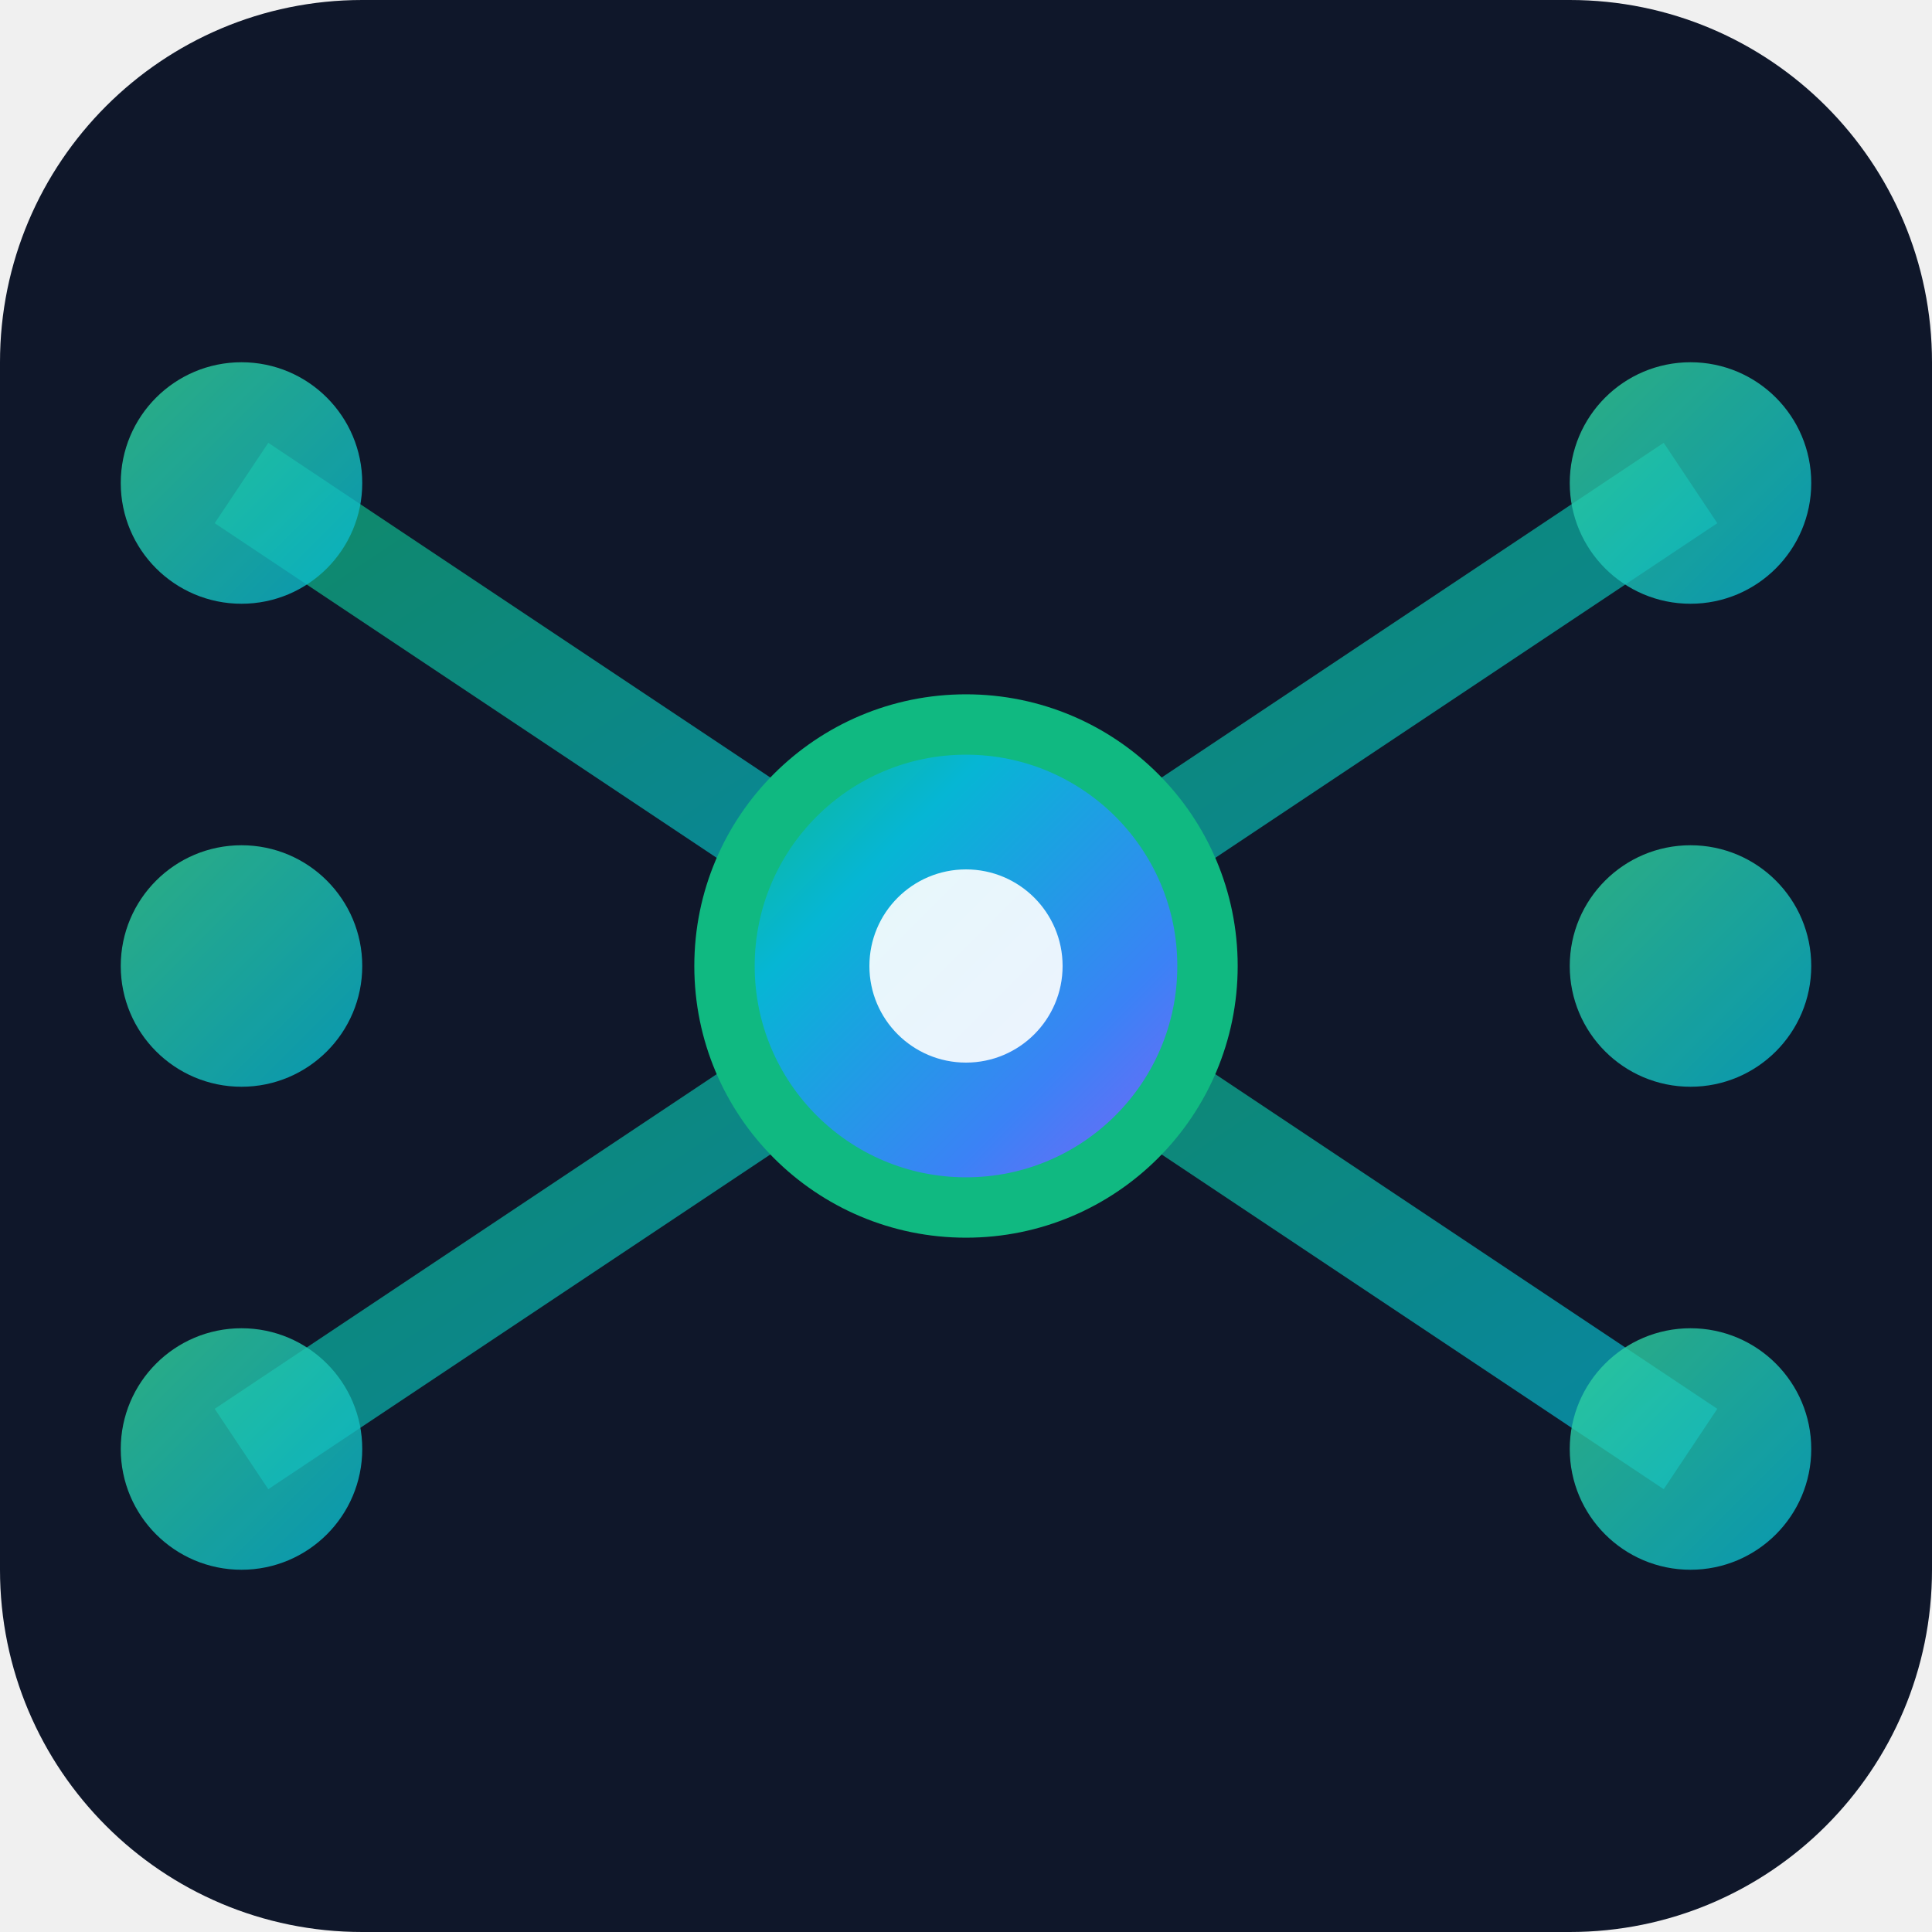
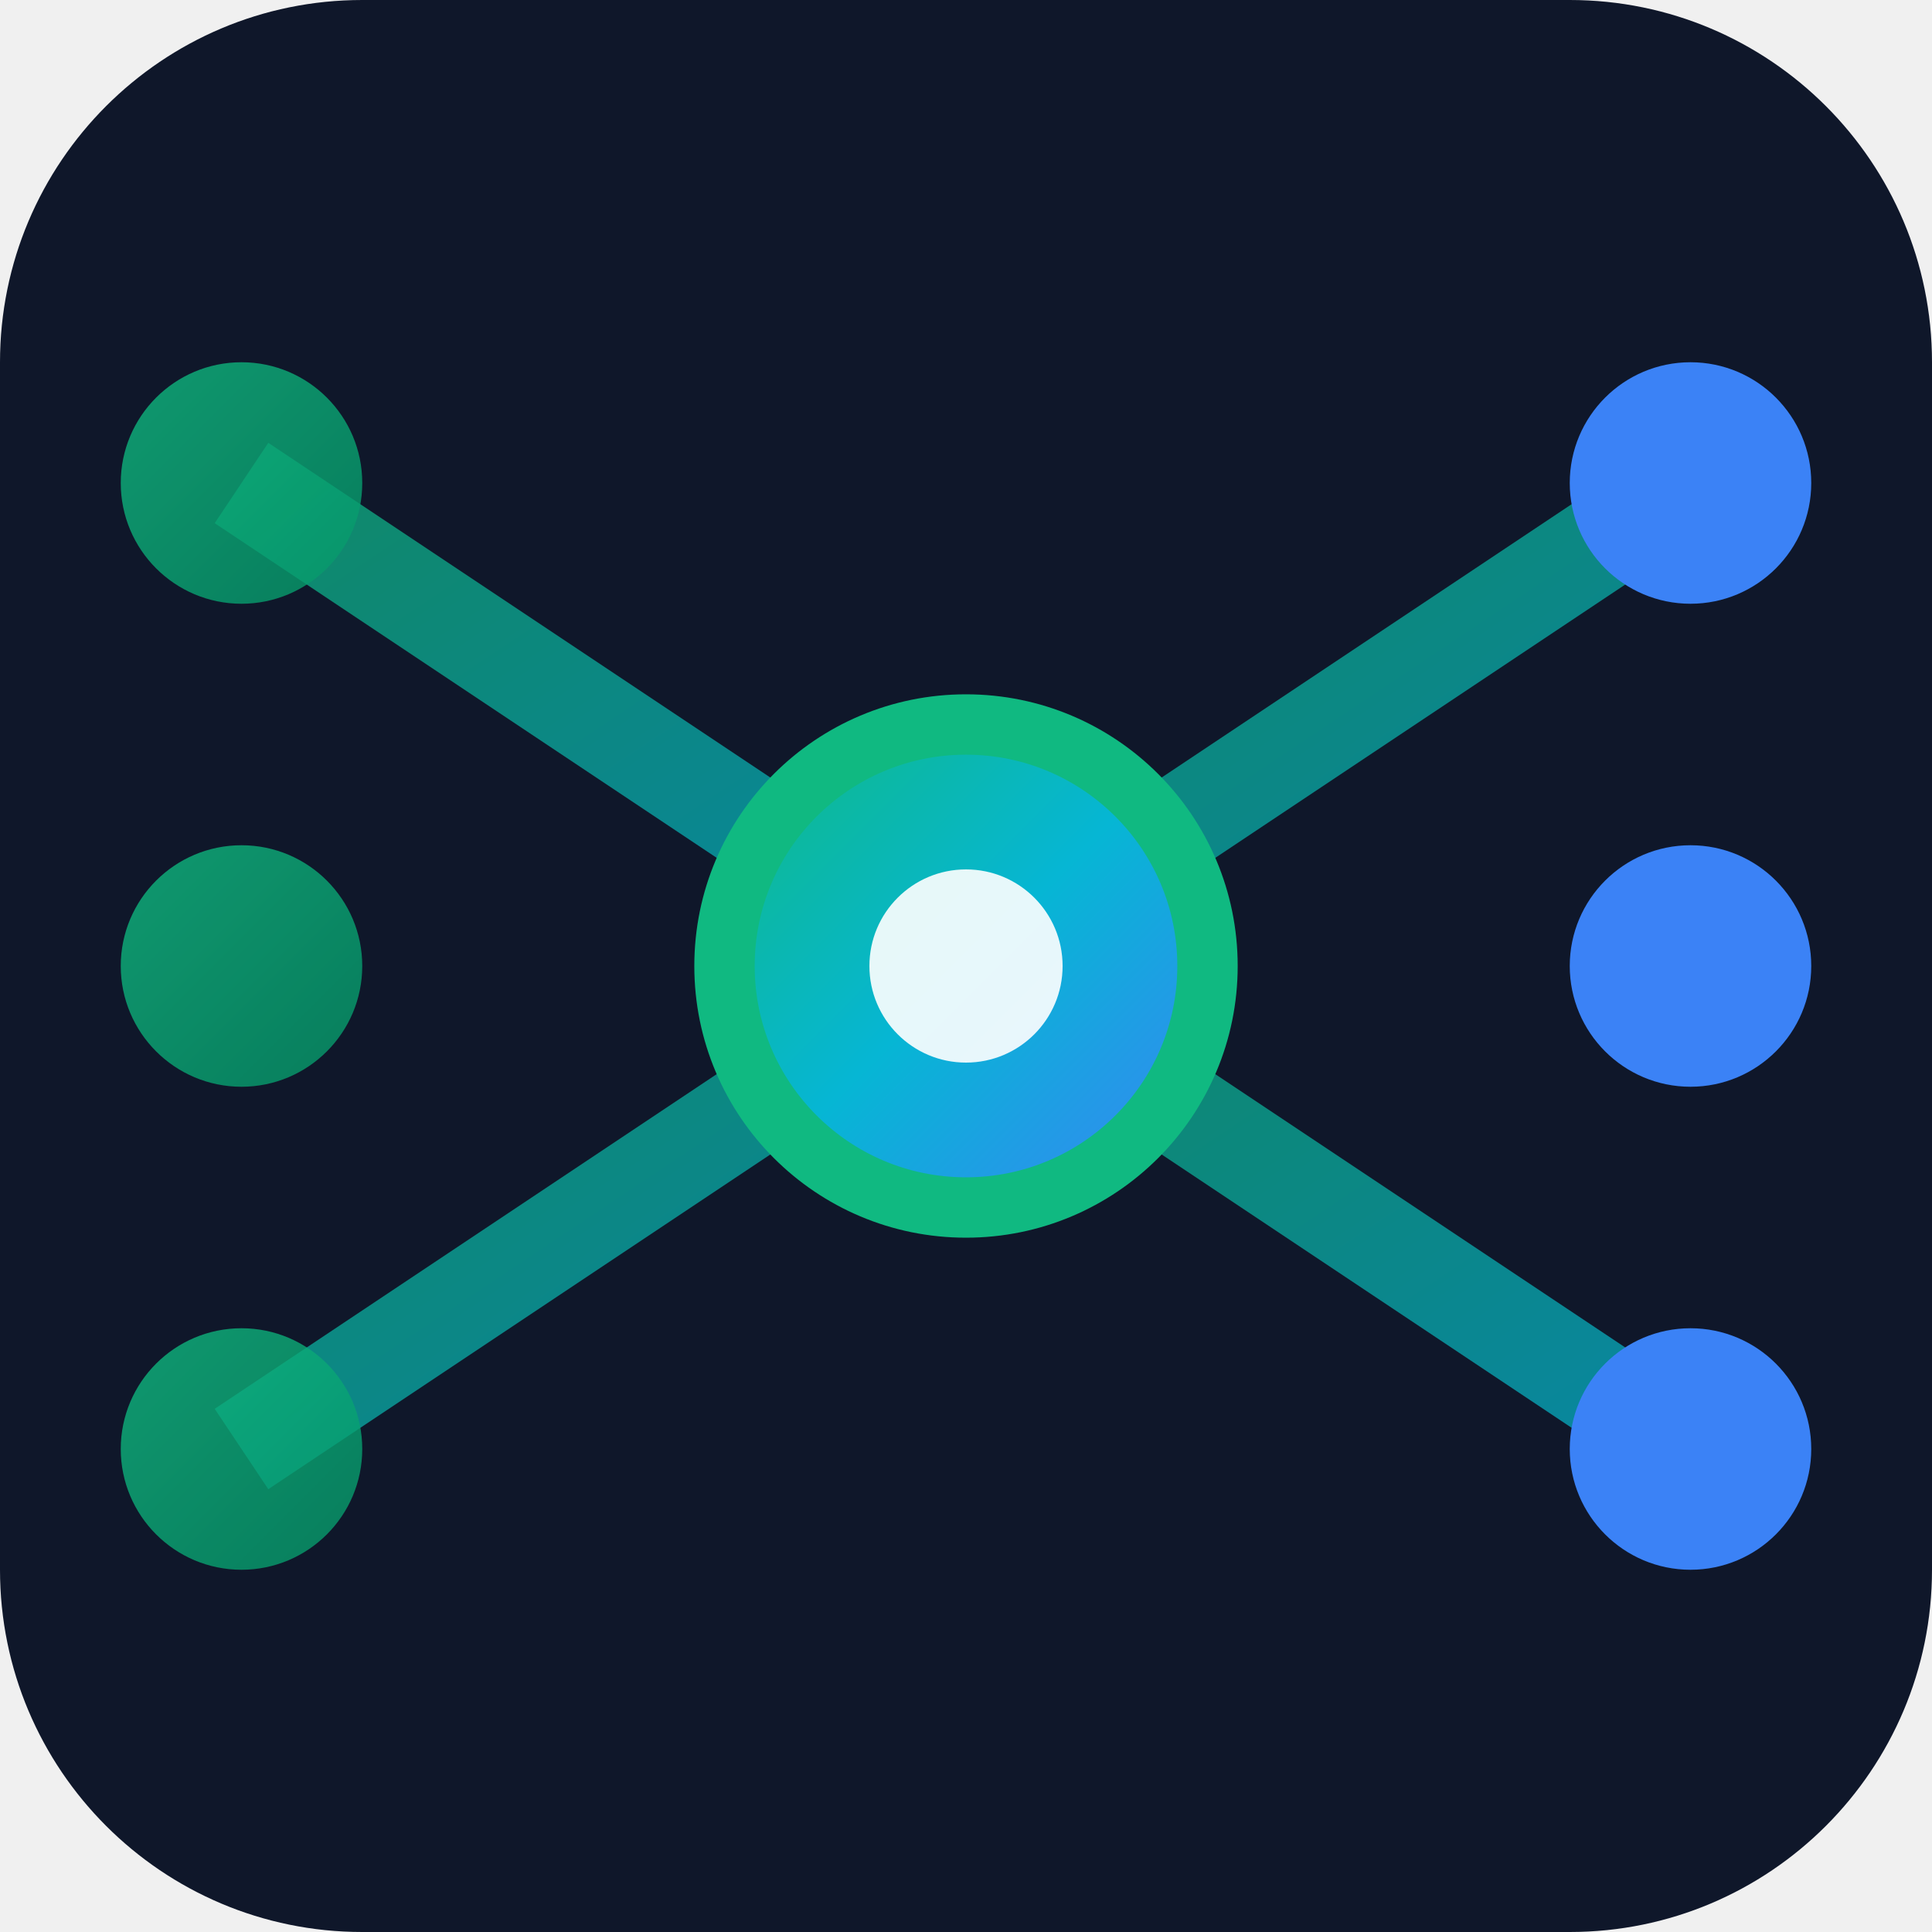
<svg xmlns="http://www.w3.org/2000/svg" width="16" height="16" viewBox="0 0 16 16">
  <defs>
    <linearGradient id="favicon16Gradient" x1="0%" y1="0%" x2="100%" y2="100%">
      <stop offset="0%" stop-color="#10b981" />
-       <stop offset="30%" stop-color="#06b6d4" />
-       <stop offset="70%" stop-color="#3b82f6" />
-       <stop offset="100%" stop-color="#8b5cf6" />
+       <stop offset="50%" stop-color="#06b6d4" />
+       <stop offset="100%" stop-color="#3b82f6" />
    </linearGradient>
    <linearGradient id="favicon16NodeGradient" x1="0%" y1="0%" x2="100%" y2="100%">
-       <stop offset="0%" stop-color="#34d399" />
-       <stop offset="100%" stop-color="#06b6d4" />
+       <stop offset="0%" stop-color="#10b981" />
+       <stop offset="100%" stop-color="#059669" />
    </linearGradient>
    <linearGradient id="favicon16ConnectionGradient" x1="0%" y1="0%" x2="100%" y2="100%">
      <stop offset="0%" stop-color="#10b981" />
      <stop offset="100%" stop-color="#06b6d4" />
    </linearGradient>
  </defs>
  <rect width="16" height="16" fill="#0f172a" rx="3" />
  <g opacity="0.7">
    <path d="M2 4 Q5 6 8 8" stroke="url(#favicon16ConnectionGradient)" stroke-width="0.8" fill="none" />
    <path d="M2 8 L8 8" stroke="url(#favicon16ConnectionGradient)" stroke-width="0.8" />
    <path d="M2 12 Q5 10 8 8" stroke="url(#favicon16ConnectionGradient)" stroke-width="0.8" fill="none" />
    <path d="M8 8 Q11 6 14 4" stroke="url(#favicon16ConnectionGradient)" stroke-width="0.8" fill="none" />
    <path d="M8 8 L14 8" stroke="url(#favicon16ConnectionGradient)" stroke-width="0.8" />
    <path d="M8 8 Q11 10 14 12" stroke="url(#favicon16ConnectionGradient)" stroke-width="0.8" fill="none" />
  </g>
  <circle cx="2" cy="4" r="1" fill="url(#favicon16NodeGradient)" opacity="0.8" />
  <circle cx="2" cy="8" r="1" fill="url(#favicon16NodeGradient)" opacity="0.8" />
  <circle cx="2" cy="12" r="1" fill="url(#favicon16NodeGradient)" opacity="0.8" />
  <circle cx="8" cy="8" r="2" fill="url(#favicon16Gradient)" stroke="#10b981" stroke-width="0.5" />
  <circle cx="8" cy="8" r="0.8" fill="#ffffff" opacity="0.9" />
-   <circle cx="14" cy="4" r="1" fill="url(#favicon16NodeGradient)" opacity="0.8" />
-   <circle cx="14" cy="8" r="1" fill="url(#favicon16NodeGradient)" opacity="0.8" />
-   <circle cx="14" cy="12" r="1" fill="url(#favicon16NodeGradient)" opacity="0.8" />
+   <circle cx="14" cy="4" r="1" fill="#3b82f6" />
+   <circle cx="14" cy="8" r="1" fill="#3b82f6" />
+   <circle cx="14" cy="12" r="1" fill="#3b82f6" />
</svg>
